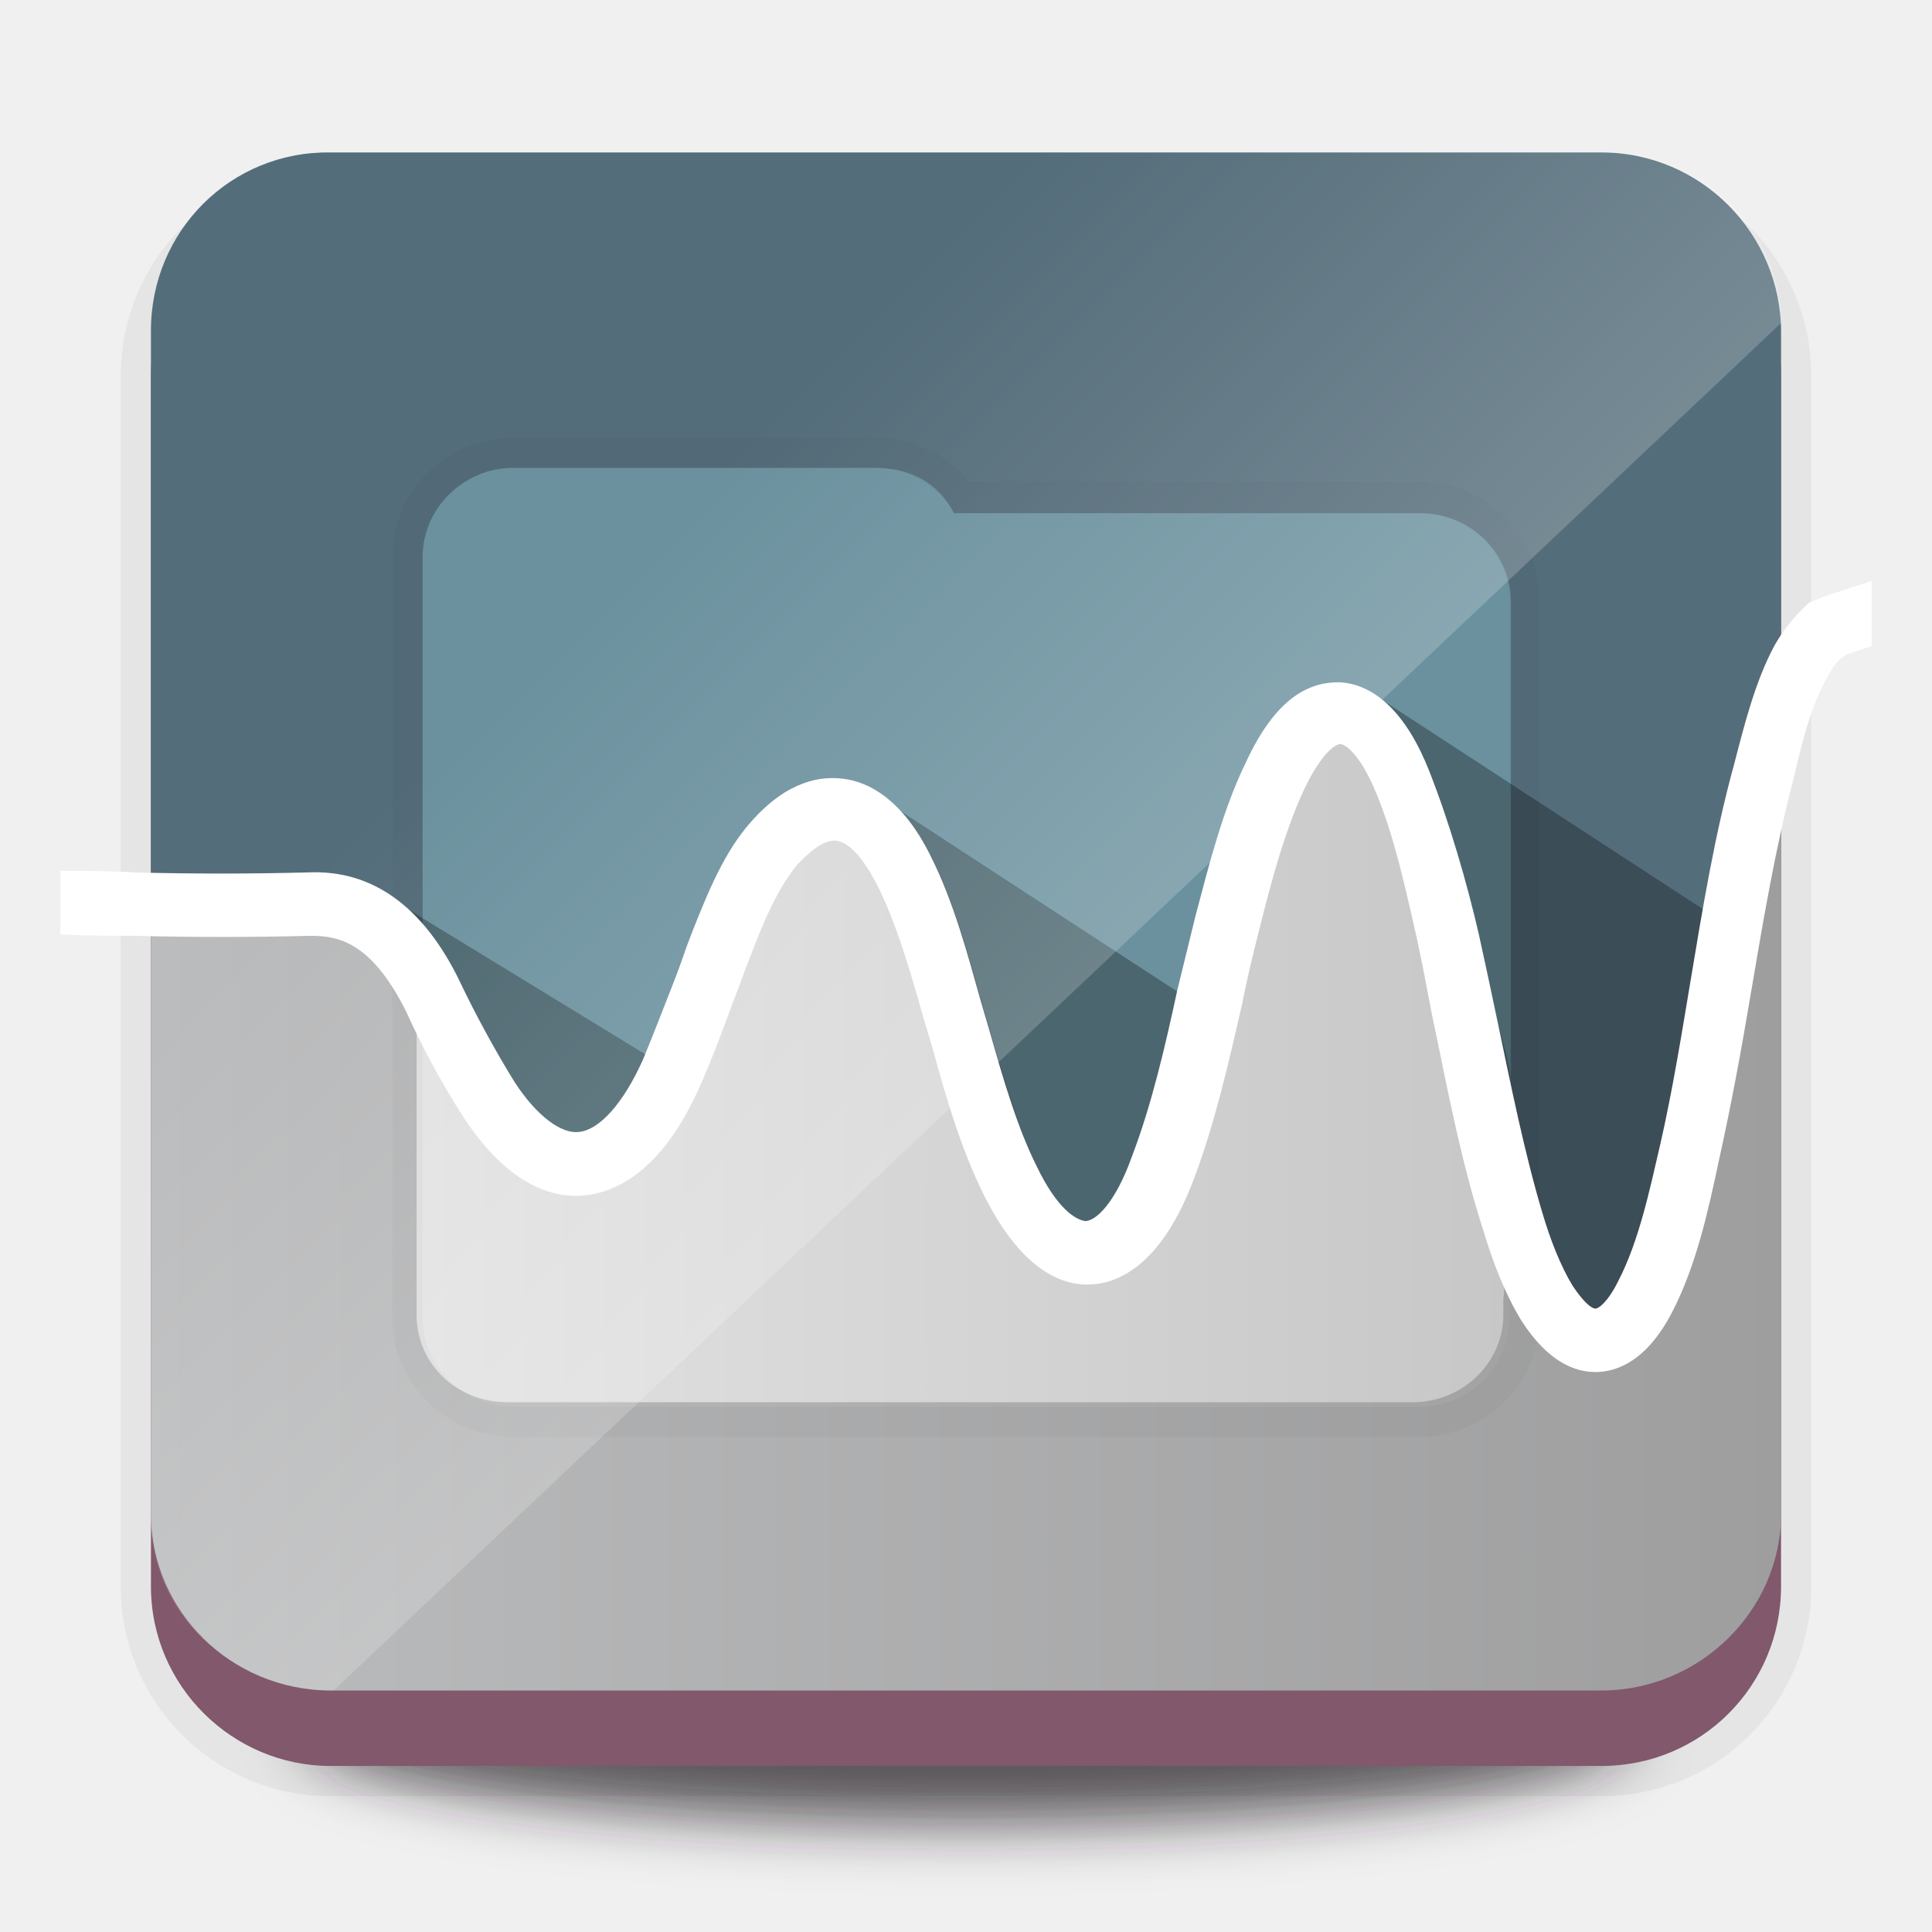
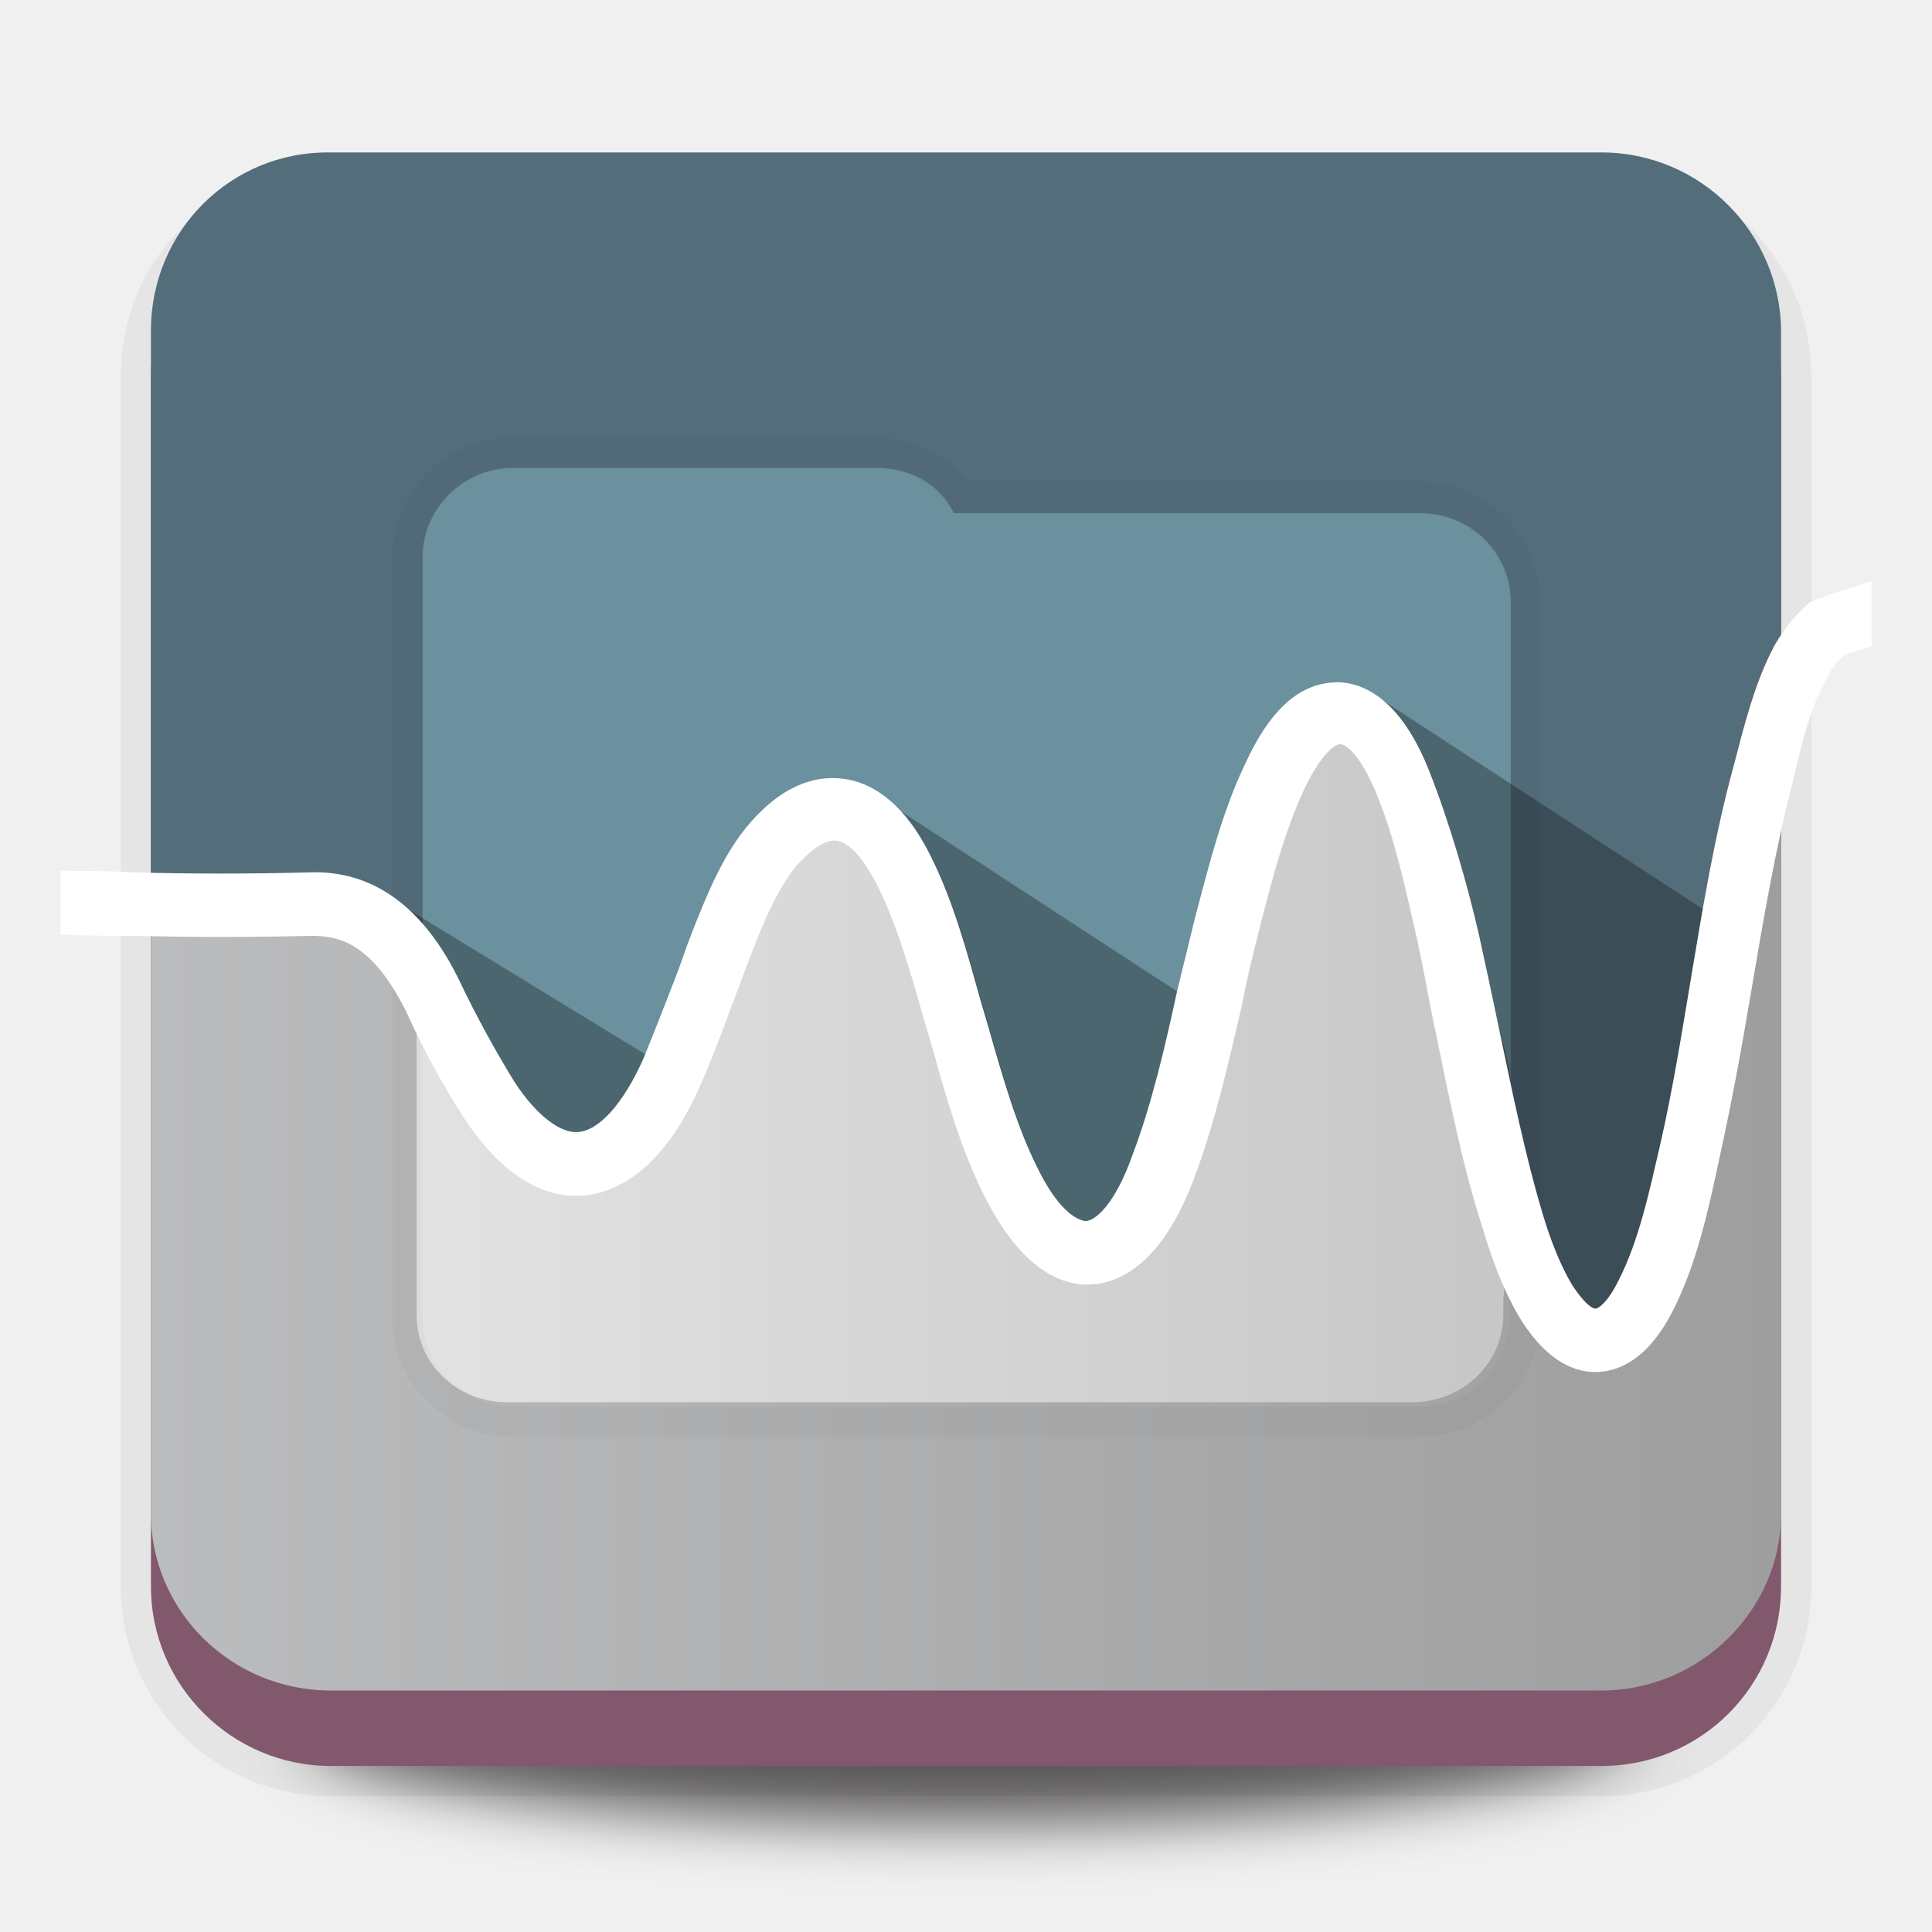
- <svg xmlns="http://www.w3.org/2000/svg" version="1.1" id="Layer_1" x="0px" y="0px" viewBox="0 0 128 128" enable-background="new 0 0 128 128" xml:space="preserve">
-   <filter height="200" width="200" x="-20" y="-20" id="blurFilter5">
-     <feGaussianBlur in="SourceGraphic" stdDeviation="2" />
+ <svg xmlns="http://www.w3.org/2000/svg" version="1.1" width="100%" height="100%" viewBox="0 0 128 128" id="Layer_1" xml:space="preserve">
+   <defs id="defs63" />
+   <filter x="-20" y="-20" width="200" height="200" color-interpolation-filters="sRGB" id="blurFilter5">
+     <feGaussianBlur in="SourceGraphic" stdDeviation="2" id="feGaussianBlur4" />
  </filter>
-   <g opacity="0.7" filter="url(#blurFilter5)">
-     <ellipse fill="#231F20" cx="64.1" cy="114.4" rx="44" ry="6.4" />
+   <g id="g6" style="opacity:0.7;filter:url(#blurFilter5)">
+     <ellipse cx="64.1" cy="114.4" rx="44" ry="6.4" id="ellipse8" style="fill:#231f20" />
  </g>
-   <g opacity="5.000000e-02">
-     <path d="M106.1,13c6.5,0,11.9,5.3,11.9,11.9v80.2c0,6.5-5.3,11.9-11.9,11.9H21.9c-6.5,0-11.9-5.3-11.9-11.9V24.9   C10,18.3,15.3,13,21.9,13H106.1 M106.1,11H21.9C14.2,11,8,17.2,8,24.9v80.2c0,7.7,6.2,13.9,13.9,13.9h84.2   c7.7,0,13.9-6.2,13.9-13.9V24.9C120,17.2,113.8,11,106.1,11L106.1,11z" />
+   <g id="g10" style="opacity:0.05">
+     <path d="m 106.1,13 c 6.5,0 11.9,5.3 11.9,11.9 v 80.2 c 0,6.5 -5.3,11.9 -11.9,11.9 H 21.9 C 15.4,117 10,111.7 10,105.1 V 24.9 C 10,18.3 15.3,13 21.9,13 h 84.2 m 0,-2 H 21.9 C 14.2,11 8,17.2 8,24.9 v 80.2 c 0,7.7 6.2,13.9 13.9,13.9 h 84.2 c 7.7,0 13.9,-6.2 13.9,-13.9 V 24.9 C 120,17.2 113.8,11 106.1,11 l 0,0 z" id="path12" />
  </g>
-   <path fill="#81586C" d="M106.1,117H21.9c-6.5,0-11.9-5.3-11.9-11.9V24.9C10,18.3,15.3,13,21.9,13h84.2c6.5,0,11.9,5.3,11.9,11.9  v80.2C118,111.7,112.7,117,106.1,117z" />
-   <path fill="#546D7A" d="M20.4,57.9c4.3-0.2,7.7,2.3,10.1,7.3c1,2.1,2.3,4.5,3.6,6.6c1.5,2.3,3.1,3.4,4.2,3.3c1.4-0.1,3-1.9,4.3-4.8  c0.7-1.7,1.4-3.5,2.1-5.3c0.4-1,0.7-2,1.1-3c1.1-2.8,2.2-5.5,4-7.5c2.4-2.7,4.6-3,6.1-2.8c1.6,0.2,3.9,1.3,5.8,5.2  c1.5,3,2.4,6.4,3.3,9.6l0.5,1.7c1,3.5,1.9,6.6,3.2,9.2c1.3,2.7,2.5,3.5,3.2,3.6c0.7,0,2-1.2,3.1-4.3c1.3-3.4,2.2-7.3,3-11  c0.4-1.6,0.8-3.3,1.2-4.9c0.9-3.4,1.8-7,3.3-10.1c2.1-4.6,4.4-5.4,6.2-5.4c2.4,0.1,4.5,2.1,6,5.9c1.3,3.3,2.1,6.9,2.9,10.4L98,62  c0.4,1.8,0.8,3.7,1.2,5.6c0.9,4.3,1.8,8.8,3,12.8c0.5,1.7,1.2,3.5,2,4.8c0.8,1.2,1.3,1.5,1.5,1.5l0,0c0.2,0,0.8-0.4,1.5-1.8  c1.4-2.7,2.1-6.1,2.8-9.1c0.8-3.5,1.4-7.2,2-10.8c0.8-4.8,1.6-9.7,2.9-14.4c0.7-2.7,1.4-5.5,2.7-7.9c0.1-0.3,0.3-0.5,0.4-0.7V22  c0-6.5-5.3-11.9-11.9-11.9H21.9C15.3,10,10,15.3,10,21.9V58C13.4,58,17,58.1,20.4,57.9z" />
-   <linearGradient id="SVGID_1_" gradientUnits="userSpaceOnUse" x1="10" y1="47.85" x2="118" y2="47.85" gradientTransform="matrix(1 0 0 -1 0 128)">
-     <stop offset="0" style="stop-color:#BBBCBD" />
-     <stop offset="1" style="stop-color:#9E9E9F" />
+   <path d="M 106.1,117 H 21.9 C 15.4,117 10,111.7 10,105.1 V 24.9 C 10,18.3 15.3,13 21.9,13 h 84.2 c 6.5,0 11.9,5.3 11.9,11.9 v 80.2 c 0,6.6 -5.3,11.9 -11.9,11.9 z" id="path14" style="fill:#81586c" />
+   <path d="m 20.4,57.9 c 4.3,-0.2 7.7,2.3 10.1,7.3 1,2.1 2.3,4.5 3.6,6.6 1.5,2.3 3.1,3.4 4.2,3.3 1.4,-0.1 3,-1.9 4.3,-4.8 0.7,-1.7 1.4,-3.5 2.1,-5.3 0.4,-1 0.7,-2 1.1,-3 1.1,-2.8 2.2,-5.5 4,-7.5 2.4,-2.7 4.6,-3 6.1,-2.8 1.6,0.2 3.9,1.3 5.8,5.2 1.5,3 2.4,6.4 3.3,9.6 l 0.5,1.7 c 1,3.5 1.9,6.6 3.2,9.2 1.3,2.7 2.5,3.5 3.2,3.6 0.7,0 2,-1.2 3.1,-4.3 1.3,-3.4 2.2,-7.3 3,-11 0.4,-1.6 0.8,-3.3 1.2,-4.9 0.9,-3.4 1.8,-7 3.3,-10.1 2.1,-4.6 4.4,-5.4 6.2,-5.4 2.4,0.1 4.5,2.1 6,5.9 1.3,3.3 2.1,6.9 2.9,10.4 L 98,62 c 0.4,1.8 0.8,3.7 1.2,5.6 0.9,4.3 1.8,8.8 3,12.8 0.5,1.7 1.2,3.5 2,4.8 0.8,1.2 1.3,1.5 1.5,1.5 l 0,0 c 0.2,0 0.8,-0.4 1.5,-1.8 1.4,-2.7 2.1,-6.1 2.8,-9.1 0.8,-3.5 1.4,-7.2 2,-10.8 0.8,-4.8 1.6,-9.7 2.9,-14.4 0.7,-2.7 1.4,-5.5 2.7,-7.9 0.1,-0.3 0.3,-0.5 0.4,-0.7 V 22 c 0,-6.5 -5.3,-11.9 -11.9,-11.9 H 21.9 C 15.3,10 10,15.3 10,21.9 V 58 c 3.4,0 7,0.1 10.4,-0.1 z" id="path16" style="fill:#546d7a" />
+   <linearGradient x1="10" y1="47.85" x2="118" y2="47.85" id="SVGID_1_" gradientUnits="userSpaceOnUse" gradientTransform="matrix(1,0,0,-1,0,128)">
+     <stop id="stop19" style="stop-color:#bbbcbd;stop-opacity:1" offset="0" />
+     <stop id="stop21" style="stop-color:#9e9e9f;stop-opacity:1" offset="1" />
  </linearGradient>
-   <path fill="url(#SVGID_1_)" d="M116,64.4c-0.6,3.6-1.3,7.3-2.1,10.9c-0.7,3.3-1.5,6.8-3.1,10c-1.7,3.3-3.6,4-5,4.1  c-0.1,0-0.1,0-0.2,0c-1.3,0-3.1-0.6-4.9-3.4c-1.1-1.7-1.9-3.9-2.5-5.8c-1.4-4.3-2.3-8.8-3.2-13.1c-0.4-1.8-0.7-3.7-1.1-5.4l-0.1-0.5  c-0.8-3.5-1.5-6.7-2.7-9.6C90,49,89,48.3,88.7,48.3l0,0c-0.3,0-1.2,0.5-2.4,3c-1.3,2.7-2.2,6.1-3,9.3c-0.4,1.5-0.8,3.2-1.1,4.8  c-0.9,3.9-1.8,7.7-3.2,11.4c-2.1,5.5-4.9,6.8-6.8,6.9s-4.6-0.8-7.1-5.8c-1.5-3-2.5-6.3-3.4-9.6l-0.6-1.9c-0.9-3.2-1.8-6.2-3.1-8.8  c-0.9-1.7-1.8-2.7-2.7-2.8s-1.9,0.8-2.5,1.4c-1.3,1.5-2.3,3.8-3.2,6.1c-0.2,0.9-0.6,1.9-1,2.8c-0.7,1.8-1.4,3.8-2.2,5.5  c-2.5,5.6-5.6,7-7.7,7.2c-2,0.2-5-0.6-8-5.1c-1.5-2.2-2.8-4.8-3.8-6.9c-2.3-4.5-4.5-5-6.3-4.9C17.1,61,13.5,61,10,61v39.3  c0,6.4,5.3,11.7,11.9,11.7h84.2c6.5,0,11.9-5.3,11.9-11.7V53.8C117.2,57.3,116.6,60.8,116,64.4z" />
-   <polygon opacity="0.2" enable-background="new    " points="25,61 43,72 39,79 34,78 " />
-   <g>
-     <path fill="#6B919E" d="M30.6,65.3c1,2.1,2.3,4.5,3.6,6.6c1.5,2.3,3.1,3.4,4.2,3.3c1.4-0.1,3-1.9,4.3-4.8c0.7-1.7,1.4-3.5,2.1-5.3   c0.4-1,0.7-2,1.1-3c1.1-2.8,2.2-5.5,4-7.5c2.4-2.7,4.6-3,6.1-2.8c1.6,0.2,3.9,1.3,5.8,5.2c1.5,3,2.4,6.4,3.3,9.6l0.5,1.7   c1,3.5,1.9,6.6,3.2,9.2c1.3,2.7,2.5,3.5,3.2,3.6c0.7,0,2-1.2,3.1-4.3c1.3-3.4,2.2-7.3,3-11c0.4-1.6,0.8-3.3,1.2-4.9   c0.9-3.4,1.8-7,3.3-10.1c2.1-4.6,4.4-5.4,6.2-5.4c2.4,0.1,4.5,2.1,6,5.9c1.3,3.3,2.1,6.9,2.9,10.4L98,62c0.4,1.8,0.8,3.7,1.2,5.6   c0.3,1.4,0.9,2.9,0.9,4.3V54.7v-5.9v-3v-5.9c0-3.3-2.7-5.9-6-5.9H63.2c-1-2-2.9-3-5.2-3H34c-3.3,0-6,2.7-6,5.9v14.8v3v6.6   C29,62.4,29.8,63.7,30.6,65.3z" />
+   <path d="m 116,64.4 c -0.6,3.6 -1.3,7.3 -2.1,10.9 -0.7,3.3 -1.5,6.8 -3.1,10 -1.7,3.3 -3.6,4 -5,4.1 -0.1,0 -0.1,0 -0.2,0 -1.3,0 -3.1,-0.6 -4.9,-3.4 C 99.6,84.3 98.8,82.1 98.2,80.2 96.8,75.9 95.9,71.4 95,67.1 94.6,65.3 94.3,63.4 93.9,61.7 L 93.8,61.2 C 93,57.7 92.3,54.5 91.1,51.6 90,49 89,48.3 88.7,48.3 l 0,0 c -0.3,0 -1.2,0.5 -2.4,3 -1.3,2.7 -2.2,6.1 -3,9.3 -0.4,1.5 -0.8,3.2 -1.1,4.8 -0.9,3.9 -1.8,7.7 -3.2,11.4 -2.1,5.5 -4.9,6.8 -6.8,6.9 -1.9,0.1 -4.6,-0.8 -7.1,-5.8 -1.5,-3 -2.5,-6.3 -3.4,-9.6 l -0.6,-1.9 c -0.9,-3.2 -1.8,-6.2 -3.1,-8.8 -0.9,-1.7 -1.8,-2.7 -2.7,-2.8 -0.9,-0.1 -1.9,0.8 -2.5,1.4 -1.3,1.5 -2.3,3.8 -3.2,6.1 -0.2,0.9 -0.6,1.9 -1,2.8 -0.7,1.8 -1.4,3.8 -2.2,5.5 -2.5,5.6 -5.6,7 -7.7,7.2 -2,0.2 -5,-0.6 -8,-5.1 -1.5,-2.2 -2.8,-4.8 -3.8,-6.9 -2.3,-4.5 -4.5,-5 -6.3,-4.9 C 17.1,61 13.5,61 10,61 v 39.3 c 0,6.4 5.3,11.7 11.9,11.7 h 84.2 c 6.5,0 11.9,-5.3 11.9,-11.7 V 53.8 c -0.8,3.5 -1.4,7 -2,10.6 z" id="path23" style="fill:url(#SVGID_1_)" />
+   <polygon points="39,79 34,78 25,61 43,72 " id="polygon25" style="opacity:0.2" />
+   <g id="g27">
+     <path d="m 30.6,65.3 c 1,2.1 2.3,4.5 3.6,6.6 1.5,2.3 3.1,3.4 4.2,3.3 1.4,-0.1 3,-1.9 4.3,-4.8 0.7,-1.7 1.4,-3.5 2.1,-5.3 0.4,-1 0.7,-2 1.1,-3 1.1,-2.8 2.2,-5.5 4,-7.5 2.4,-2.7 4.6,-3 6.1,-2.8 1.6,0.2 3.9,1.3 5.8,5.2 1.5,3 2.4,6.4 3.3,9.6 l 0.5,1.7 c 1,3.5 1.9,6.6 3.2,9.2 1.3,2.7 2.5,3.5 3.2,3.6 0.7,0 2,-1.2 3.1,-4.3 1.3,-3.4 2.2,-7.3 3,-11 0.4,-1.6 0.8,-3.3 1.2,-4.9 0.9,-3.4 1.8,-7 3.3,-10.1 2.1,-4.6 4.4,-5.4 6.2,-5.4 2.4,0.1 4.5,2.1 6,5.9 1.3,3.3 2.1,6.9 2.9,10.4 L 98,62 c 0.4,1.8 0.8,3.7 1.2,5.6 0.3,1.4 0.9,2.9 0.9,4.3 v -17.2 -5.9 -3 -5.9 c 0,-3.3 -2.7,-5.9 -6,-5.9 H 63.2 C 62.2,32 60.3,31 58,31 H 34 c -3.3,0 -6,2.7 -6,5.9 v 14.8 3 6.6 c 1,1.1 1.8,2.4 2.6,4 z" id="path29" style="fill:#6b919e" />
  </g>
-   <g>
-     <linearGradient id="SVGID_2_" gradientUnits="userSpaceOnUse" x1="28" y1="57.05" x2="100.063" y2="57.05" gradientTransform="matrix(1 0 0 -1 0 128)">
-       <stop offset="0" style="stop-color:#E2E2E2" />
-       <stop offset="1" style="stop-color:#C8C7C7" />
+   <g id="g31">
+     <linearGradient x1="28" y1="57.05" x2="100.063" y2="57.05" id="SVGID_2_" gradientUnits="userSpaceOnUse" gradientTransform="matrix(1,0,0,-1,0,128)">
+       <stop id="stop34" style="stop-color:#e2e2e2;stop-opacity:1" offset="0" />
+       <stop id="stop36" style="stop-color:#c8c7c7;stop-opacity:1" offset="1" />
    </linearGradient>
-     <path fill="url(#SVGID_2_)" d="M99,80.9c-1.4-4.3-2.4-8.5-3.3-12.9c-0.4-1.8-0.7-3.9-1.1-5.7L94.2,61c-0.8-3.5-1-6.1-2.2-9   c-1.1-2.7-2.9-3-3.2-3l0,0c-0.3,0-2,0.5-3.2,3c-1.3,2.8-2.9,6.5-3.7,9.7c-0.4,1.6-0.4,3.2-0.7,4.8c-0.9,3.9-1.7,7.6-3.1,11.3   c-2.1,5.6-3.8,6.2-5.7,6.3s-4.1-0.2-6.6-5.3c-1.5-3-2.4-6.4-3.3-9.7l-0.3-2c-0.9-3.2-2.7-6.2-4-8.8c-0.9-1.7-2.1-2.9-3-3   s-2.8,1.3-3.4,1.9c-1.3,1.5-2.1,3.8-3,6.2c-0.4,1-1,1.7-1.4,2.7c-0.7,1.9-1.5,4-2.3,5.8c-2.5,5.7-4.6,6-6.7,6.2   c-2,0.2-4.1-0.4-7.1-5c-1-1.6-2.7-3.7-3.7-5.4v7.5v3v5.9v3c0,3.3,2.7,5.8,6,5.8h60c3.3,0,6-2.6,6-5.8v-1   C99.8,84.2,99.5,82.4,99,80.9z" />
+     <path d="M 99,80.9 C 97.6,76.6 96.6,72.4 95.7,68 95.3,66.2 95,64.1 94.6,62.3 L 94.2,61 c -0.8,-3.5 -1,-6.1 -2.2,-9 -1.1,-2.7 -2.9,-3 -3.2,-3 l 0,0 c -0.3,0 -2,0.5 -3.2,3 -1.3,2.8 -2.9,6.5 -3.7,9.7 -0.4,1.6 -0.4,3.2 -0.7,4.8 -0.9,3.9 -1.7,7.6 -3.1,11.3 -2.1,5.6 -3.8,6.2 -5.7,6.3 -1.9,0.1 -4.1,-0.2 -6.6,-5.3 -1.5,-3 -2.4,-6.4 -3.3,-9.7 l -0.3,-2 c -0.9,-3.2 -2.7,-6.2 -4,-8.8 -0.9,-1.7 -2.1,-2.9 -3,-3 -0.9,-0.1 -2.8,1.3 -3.4,1.9 -1.3,1.5 -2.1,3.8 -3,6.2 -0.4,1 -1,1.7 -1.4,2.7 -0.7,1.9 -1.5,4 -2.3,5.8 -2.5,5.7 -4.6,6 -6.7,6.2 -2,0.2 -4.1,-0.4 -7.1,-5 -1,-1.6 -2.7,-3.7 -3.7,-5.4 v 7.5 3 5.9 3 c 0,3.3 2.7,5.8 6,5.8 h 60 c 3.3,0 6,-2.6 6,-5.8 v -1 C 99.8,84.2 99.5,82.4 99,80.9 z" id="path38" style="fill:url(#SVGID_2_)" />
  </g>
-   <g opacity="3.000000e-02">
-     <g>
-       <path d="M58,31c2.2,0,4.1,1.2,5.2,3H94c3.3,0,6,2.6,6,5.9v5.9v3v5.9v20.7v3v5.9v3c0,3.3-2.7,5.9-6,5.9H34c-3.3,0-6-2.7-6-5.9v-3    v-5.9v-3V54.6v-3V36.9c0-3.3,2.7-5.9,6-5.9L58,31 M58,29H34c-4.4,0-8,3.5-8,7.9v14.8v3v20.7v3v5.9v3c0,4.4,3.6,7.9,8,7.9h60    c4.4,0,8-3.5,8-7.9v-3v-5.9v-3V54.6v-5.9v-3v-5.9c0-4.4-3.6-7.9-8-7.9H64.2C62.7,30.1,60.5,29,58,29L58,29z" />
+   <g id="g40" style="opacity:0.03">
+     <g id="g42">
+       <path d="m 58,31 c 2.2,0 4.1,1.2 5.2,3 H 94 c 3.3,0 6,2.6 6,5.9 v 5.9 3 5.9 20.7 3 5.9 3 c 0,3.3 -2.7,5.9 -6,5.9 H 34 c -3.3,0 -6,-2.7 -6,-5.9 v -3 -5.9 -3 -20.8 -3 -14.7 C 28,33.6 30.7,31 34,31 l 24,0 m 0,-2 H 34 c -4.4,0 -8,3.5 -8,7.9 v 14.8 3 20.7 3 5.9 3 c 0,4.4 3.6,7.9 8,7.9 h 60 c 4.4,0 8,-3.5 8,-7.9 v -3 -5.9 -3 -20.8 -5.9 -3 -5.9 c 0,-4.4 -3.6,-7.9 -8,-7.9 H 64.2 C 62.7,30.1 60.5,29 58,29 l 0,0 z" id="path44" />
    </g>
  </g>
-   <polygon opacity="0.3" enable-background="new    " points="25,59 43,70 39,77 34,76 " />
-   <polygon opacity="0.3" enable-background="new    " points="57,52 80,67 74,83 68,80 " />
-   <polygon opacity="0.3" enable-background="new    " points="91,46 114,61 109,89 103,87 " />
-   <path fill="#FFFFFF" d="M105.7,90.9c-1.3,0-3.1-0.6-4.9-3.4c-1.1-1.8-1.9-3.9-2.5-5.9c-1.4-4.3-2.3-8.9-3.2-13.3  c-0.4-1.8-0.7-3.7-1.1-5.5l-0.1-0.5c-0.8-3.5-1.5-6.8-2.7-9.7c-1.1-2.7-2.1-3.3-2.4-3.3l0,0c-0.3,0-1.2,0.5-2.4,3  c-1.3,2.8-2.2,6.2-3,9.4c-0.4,1.6-0.8,3.2-1.1,4.8c-0.9,3.9-1.8,7.9-3.2,11.6c-2.1,5.6-4.9,6.9-6.8,7s-4.6-0.9-7.1-5.9  c-1.5-3-2.5-6.4-3.4-9.7l-0.6-2c-0.9-3.2-1.8-6.3-3.1-8.9c-0.9-1.7-1.8-2.8-2.7-2.9c-0.9-0.1-1.9,0.9-2.5,1.5  c-1.3,1.5-2.3,3.8-3.2,6.2c-0.4,1-0.7,1.9-1.1,2.9c-0.7,1.9-1.4,3.8-2.2,5.6c-2.5,5.7-5.6,7.1-7.7,7.3c-2,0.2-5-0.6-8-5.2  c-1.5-2.3-2.8-4.8-3.8-7c-2.3-4.6-4.5-5-6.3-5c-3.9,0.1-7.9,0.1-11.7,0c-1.6,0-3.2,0-4.9-0.1v-4.2c1.6,0,3.3,0,4.9,0.1  c3.8,0.1,7.7,0.1,11.5,0c4.3-0.2,7.7,2.3,10.1,7.3c1,2.1,2.3,4.5,3.6,6.6c1.5,2.3,3.1,3.4,4.2,3.3c1.4-0.1,3-1.9,4.3-4.8  c0.7-1.7,1.4-3.5,2.1-5.3c0.4-1,0.7-2,1.1-3c1.1-2.8,2.2-5.5,4-7.5c2.4-2.7,4.6-3,6.1-2.8c1.6,0.2,3.9,1.3,5.8,5.2  c1.5,3,2.4,6.4,3.3,9.6l0.5,1.7c1,3.5,1.9,6.6,3.2,9.2c1.3,2.7,2.5,3.5,3.2,3.6c0.7,0,2-1.2,3.1-4.3c1.3-3.4,2.2-7.3,3-11  c0.4-1.6,0.8-3.3,1.2-4.9c0.9-3.4,1.8-7,3.3-10.1c2.1-4.6,4.4-5.4,6.2-5.4c2.4,0.1,4.5,2.1,6,5.9C96,54.4,97.2,58.5,98,62l0,0  c0.4,1.8,0.8,3.7,1.2,5.6c0.9,4.3,1.8,8.8,3,12.8c0.5,1.7,1.2,3.5,2,4.8c0.8,1.2,1.3,1.5,1.5,1.5l0,0c0.2,0,0.8-0.4,1.5-1.8  c1.4-2.7,2.1-6.1,2.8-9.1c0.8-3.5,1.4-7.2,2-10.8c0.8-4.8,1.6-9.7,2.9-14.4c0.7-2.7,1.4-5.5,2.7-7.9c0.7-1.2,1.5-2.1,2.3-2.8  l1.3-0.5l2.8-0.9v4.3l-1.5,0.5c-0.6,0.2-1.1,0.9-1.4,1.5c-1.1,1.9-1.7,4.3-2.3,6.9c-1.2,4.6-2,9.4-2.8,14.1c-0.6,3.6-1.3,7.4-2.1,11  c-0.7,3.3-1.5,7-3.1,10.1C109.1,90.2,107.1,90.9,105.7,90.9C105.7,90.8,105.7,90.9,105.7,90.9z" />
-   <linearGradient id="SVGID_3_" gradientUnits="userSpaceOnUse" x1="40.73" y1="90.27" x2="71.136" y2="59.864" gradientTransform="matrix(1 0 0 -1 0 128)">
-     <stop offset="6.198181e-03" style="stop-color:#FFFFFF;stop-opacity:0" />
-     <stop offset="1" style="stop-color:#FFFFFF;stop-opacity:0.2" />
+   <polygon points="39,77 34,76 25,59 43,70 " id="polygon46" style="opacity:0.3" />
+   <polygon points="74,83 68,80 57,52 80,67 " id="polygon48" style="opacity:0.3" />
+   <polygon points="109,89 103,87 91,46 114,61 " id="polygon50" style="opacity:0.3" />
+   <path d="m 105.7,90.9 c -1.3,0 -3.1,-0.6 -4.9,-3.4 C 99.7,85.7 98.9,83.6 98.3,81.6 96.9,77.3 96,72.7 95.1,68.3 94.7,66.5 94.4,64.6 94,62.8 l -0.1,-0.5 c -0.8,-3.5 -1.5,-6.8 -2.7,-9.7 -1.1,-2.7 -2.1,-3.3 -2.4,-3.3 l 0,0 c -0.3,0 -1.2,0.5 -2.4,3 -1.3,2.8 -2.2,6.2 -3,9.4 -0.4,1.6 -0.8,3.2 -1.1,4.8 -0.9,3.9 -1.8,7.9 -3.2,11.6 -2.1,5.6 -4.9,6.9 -6.8,7 -1.9,0.1 -4.6,-0.9 -7.1,-5.9 -1.5,-3 -2.5,-6.4 -3.4,-9.7 l -0.6,-2 c -0.9,-3.2 -1.8,-6.3 -3.1,-8.9 -0.9,-1.7 -1.8,-2.8 -2.7,-2.9 -0.9,-0.1 -1.9,0.9 -2.5,1.5 -1.3,1.5 -2.3,3.8 -3.2,6.2 -0.4,1 -0.7,1.9 -1.1,2.9 -0.7,1.9 -1.4,3.8 -2.2,5.6 -2.5,5.7 -5.6,7.1 -7.7,7.3 -2,0.2 -5,-0.6 -8,-5.2 -1.5,-2.3 -2.8,-4.8 -3.8,-7 -2.3,-4.6 -4.5,-5 -6.3,-5 -3.9,0.1 -7.9,0.1 -11.7,0 C 7.3,62 5.7,62 4,61.9 v -4.2 c 1.6,0 3.3,0 4.9,0.1 3.8,0.1 7.7,0.1 11.5,0 4.3,-0.2 7.7,2.3 10.1,7.3 1,2.1 2.3,4.5 3.6,6.6 1.5,2.3 3.1,3.4 4.2,3.3 1.4,-0.1 3,-1.9 4.3,-4.8 0.7,-1.7 1.4,-3.5 2.1,-5.3 0.4,-1 0.7,-2 1.1,-3 1.1,-2.8 2.2,-5.5 4,-7.5 2.4,-2.7 4.6,-3 6.1,-2.8 1.6,0.2 3.9,1.3 5.8,5.2 1.5,3 2.4,6.4 3.3,9.6 l 0.5,1.7 c 1,3.5 1.9,6.6 3.2,9.2 1.3,2.7 2.5,3.5 3.2,3.6 0.7,0 2,-1.2 3.1,-4.3 1.3,-3.4 2.2,-7.3 3,-11 0.4,-1.6 0.8,-3.3 1.2,-4.9 0.9,-3.4 1.8,-7 3.3,-10.1 2.1,-4.6 4.4,-5.4 6.2,-5.4 2.4,0.1 4.5,2.1 6,5.9 1.3,3.3 2.5,7.4 3.3,10.9 l 0,0 c 0.4,1.8 0.8,3.7 1.2,5.6 0.9,4.3 1.8,8.8 3,12.8 0.5,1.7 1.2,3.5 2,4.8 0.8,1.2 1.3,1.5 1.5,1.5 l 0,0 c 0.2,0 0.8,-0.4 1.5,-1.8 1.4,-2.7 2.1,-6.1 2.8,-9.1 0.8,-3.5 1.4,-7.2 2,-10.8 0.8,-4.8 1.6,-9.7 2.9,-14.4 0.7,-2.7 1.4,-5.5 2.7,-7.9 0.7,-1.2 1.5,-2.1 2.3,-2.8 l 1.3,-0.5 2.8,-0.9 v 4.3 l -1.5,0.5 c -0.6,0.2 -1.1,0.9 -1.4,1.5 -1.1,1.9 -1.7,4.3 -2.3,6.9 -1.2,4.6 -2,9.4 -2.8,14.1 -0.6,3.6 -1.3,7.4 -2.1,11 -0.7,3.3 -1.5,7 -3.1,10.1 -1.7,3.3 -3.7,4 -5.1,4 0,-0.1 0,0 0,0 z" id="path52" style="fill:#ffffff" />
+   <linearGradient x1="40.73" y1="90.27" x2="71.136" y2="59.864" id="SVGID_3_" gradientUnits="userSpaceOnUse" gradientTransform="matrix(1,0,0,-1,0,128)">
+     <stop id="stop55" style="stop-color:#ffffff;stop-opacity:0" offset="0.006" />
+     <stop id="stop57" style="stop-color:#ffffff;stop-opacity:0.2" offset="1" />
  </linearGradient>
-   <path fill="url(#SVGID_3_)" d="M22.1,112c-6.7,0-12.1-5.1-12.1-11.4V21.4C10,15.1,15.5,10,22.1,10h83.8c6.7,0,12.1,5.1,12.1,11.4" />
</svg>
